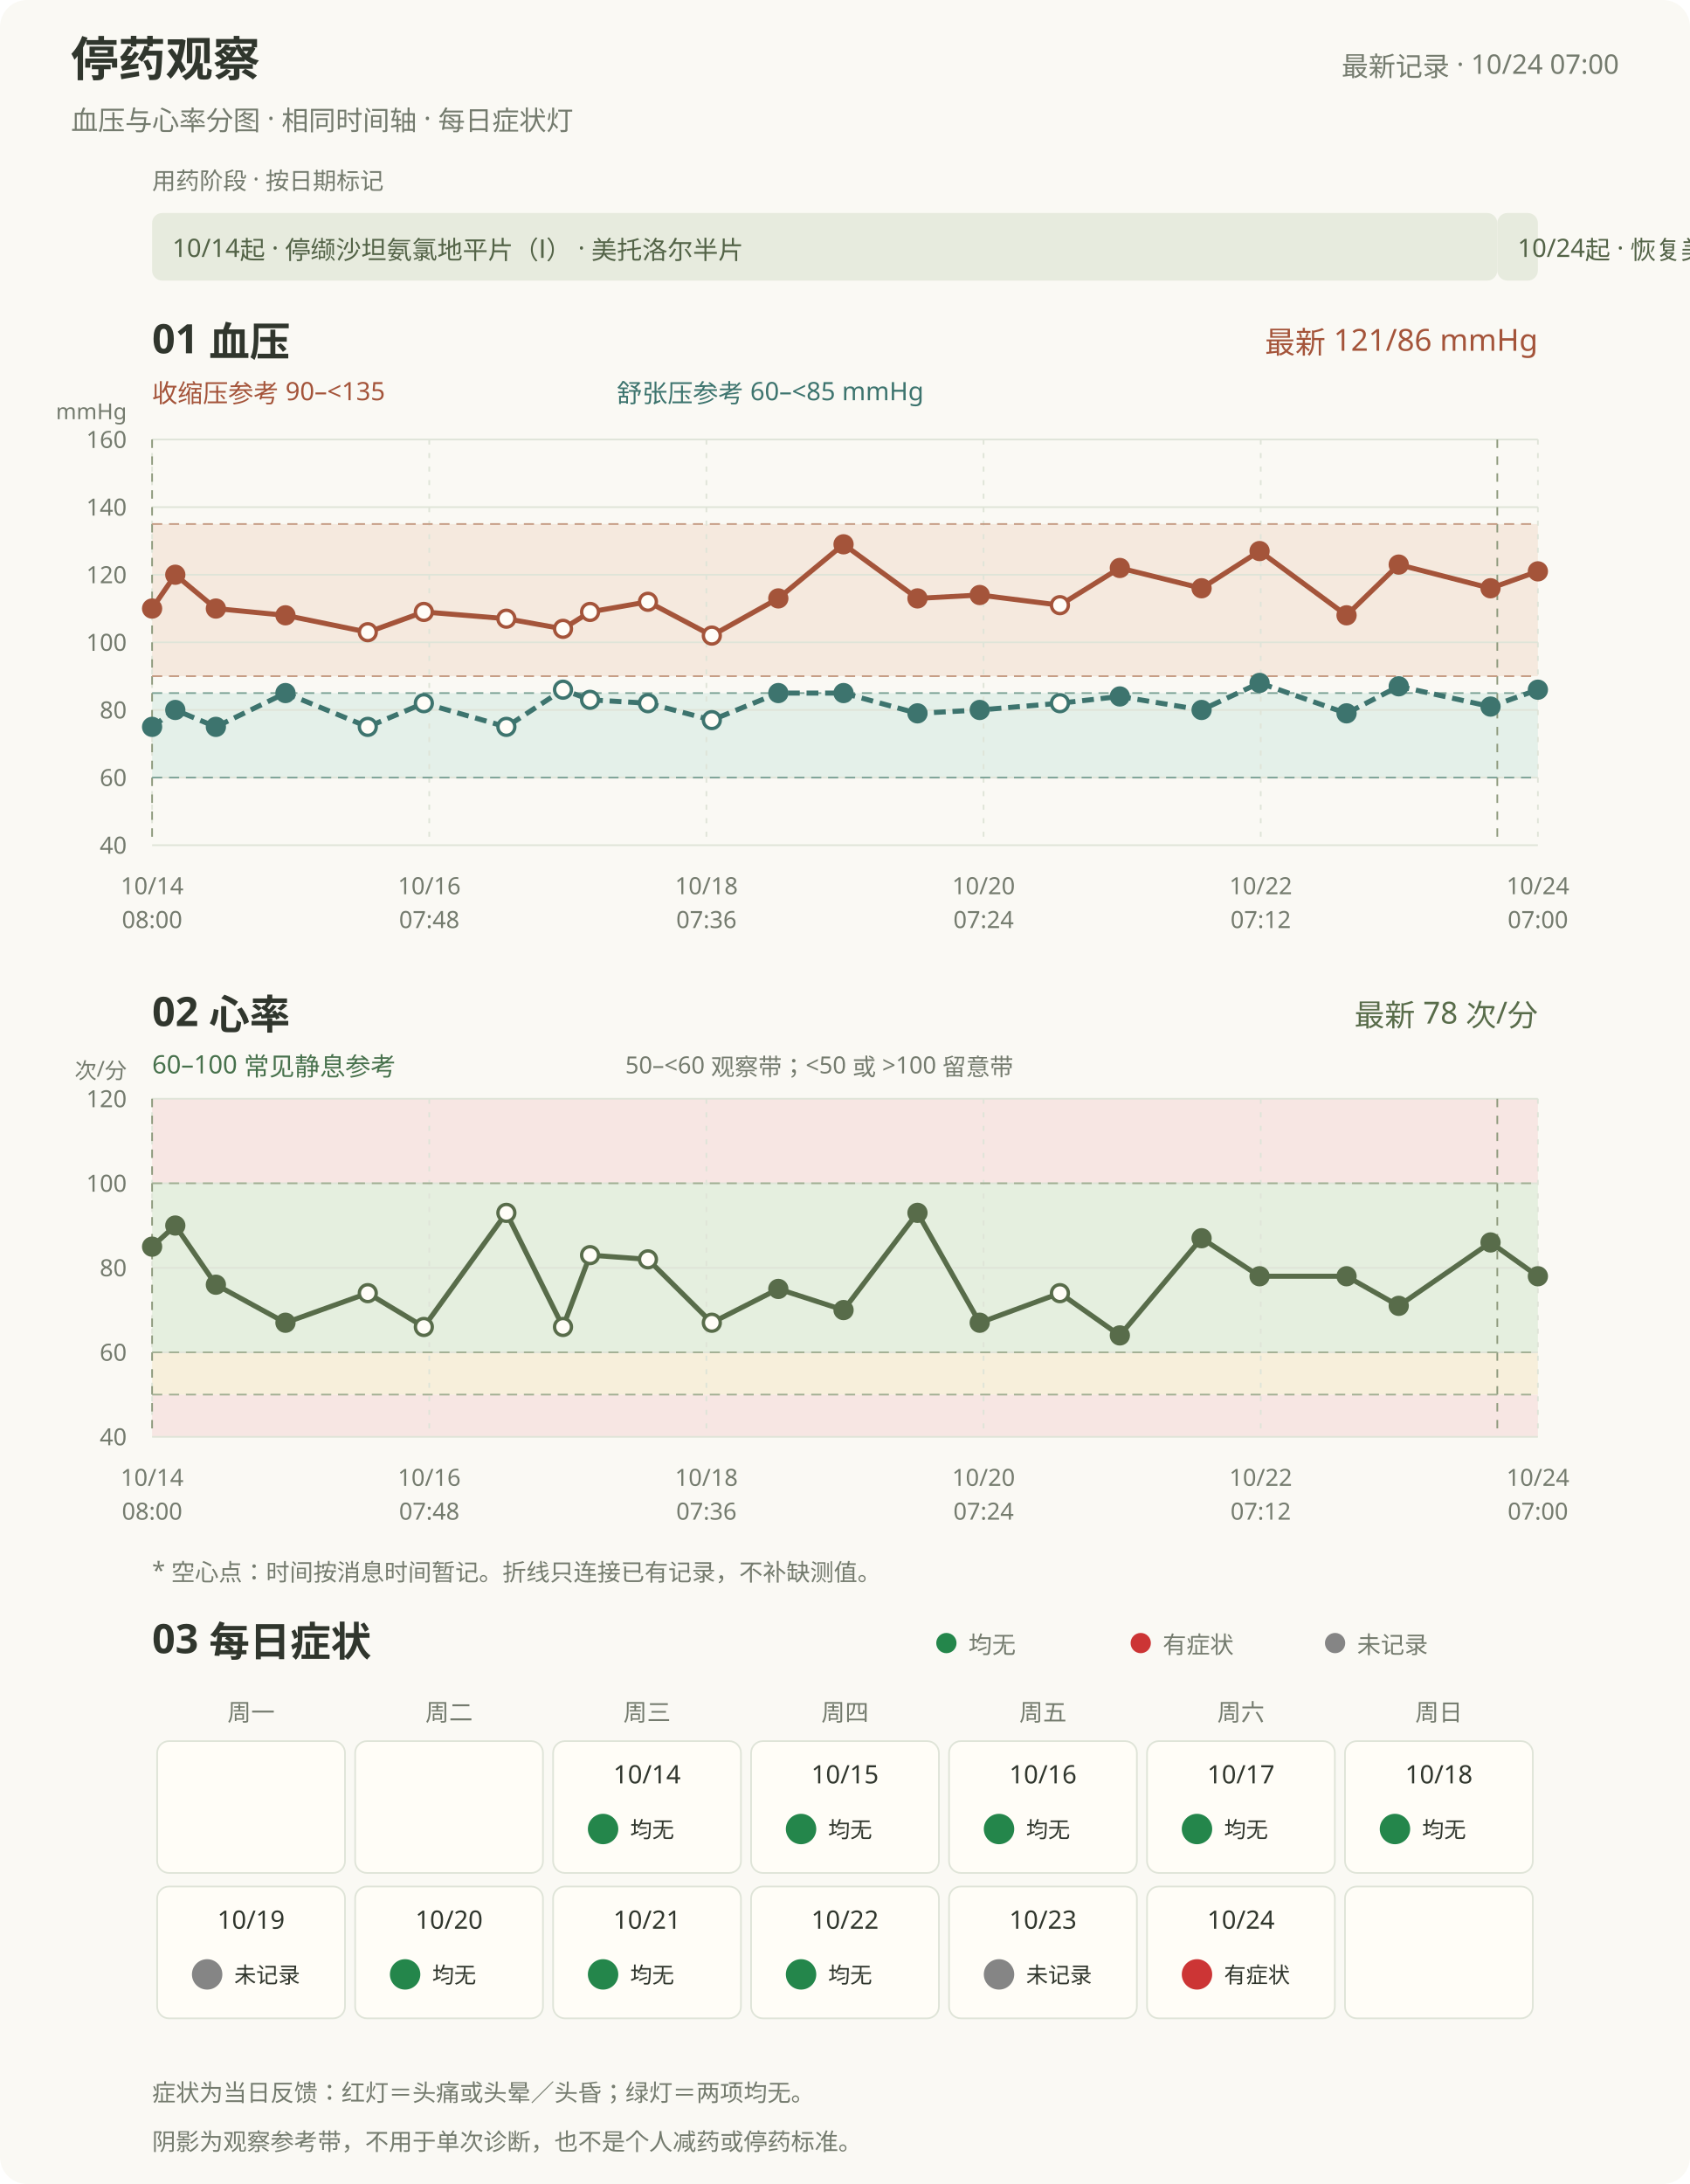
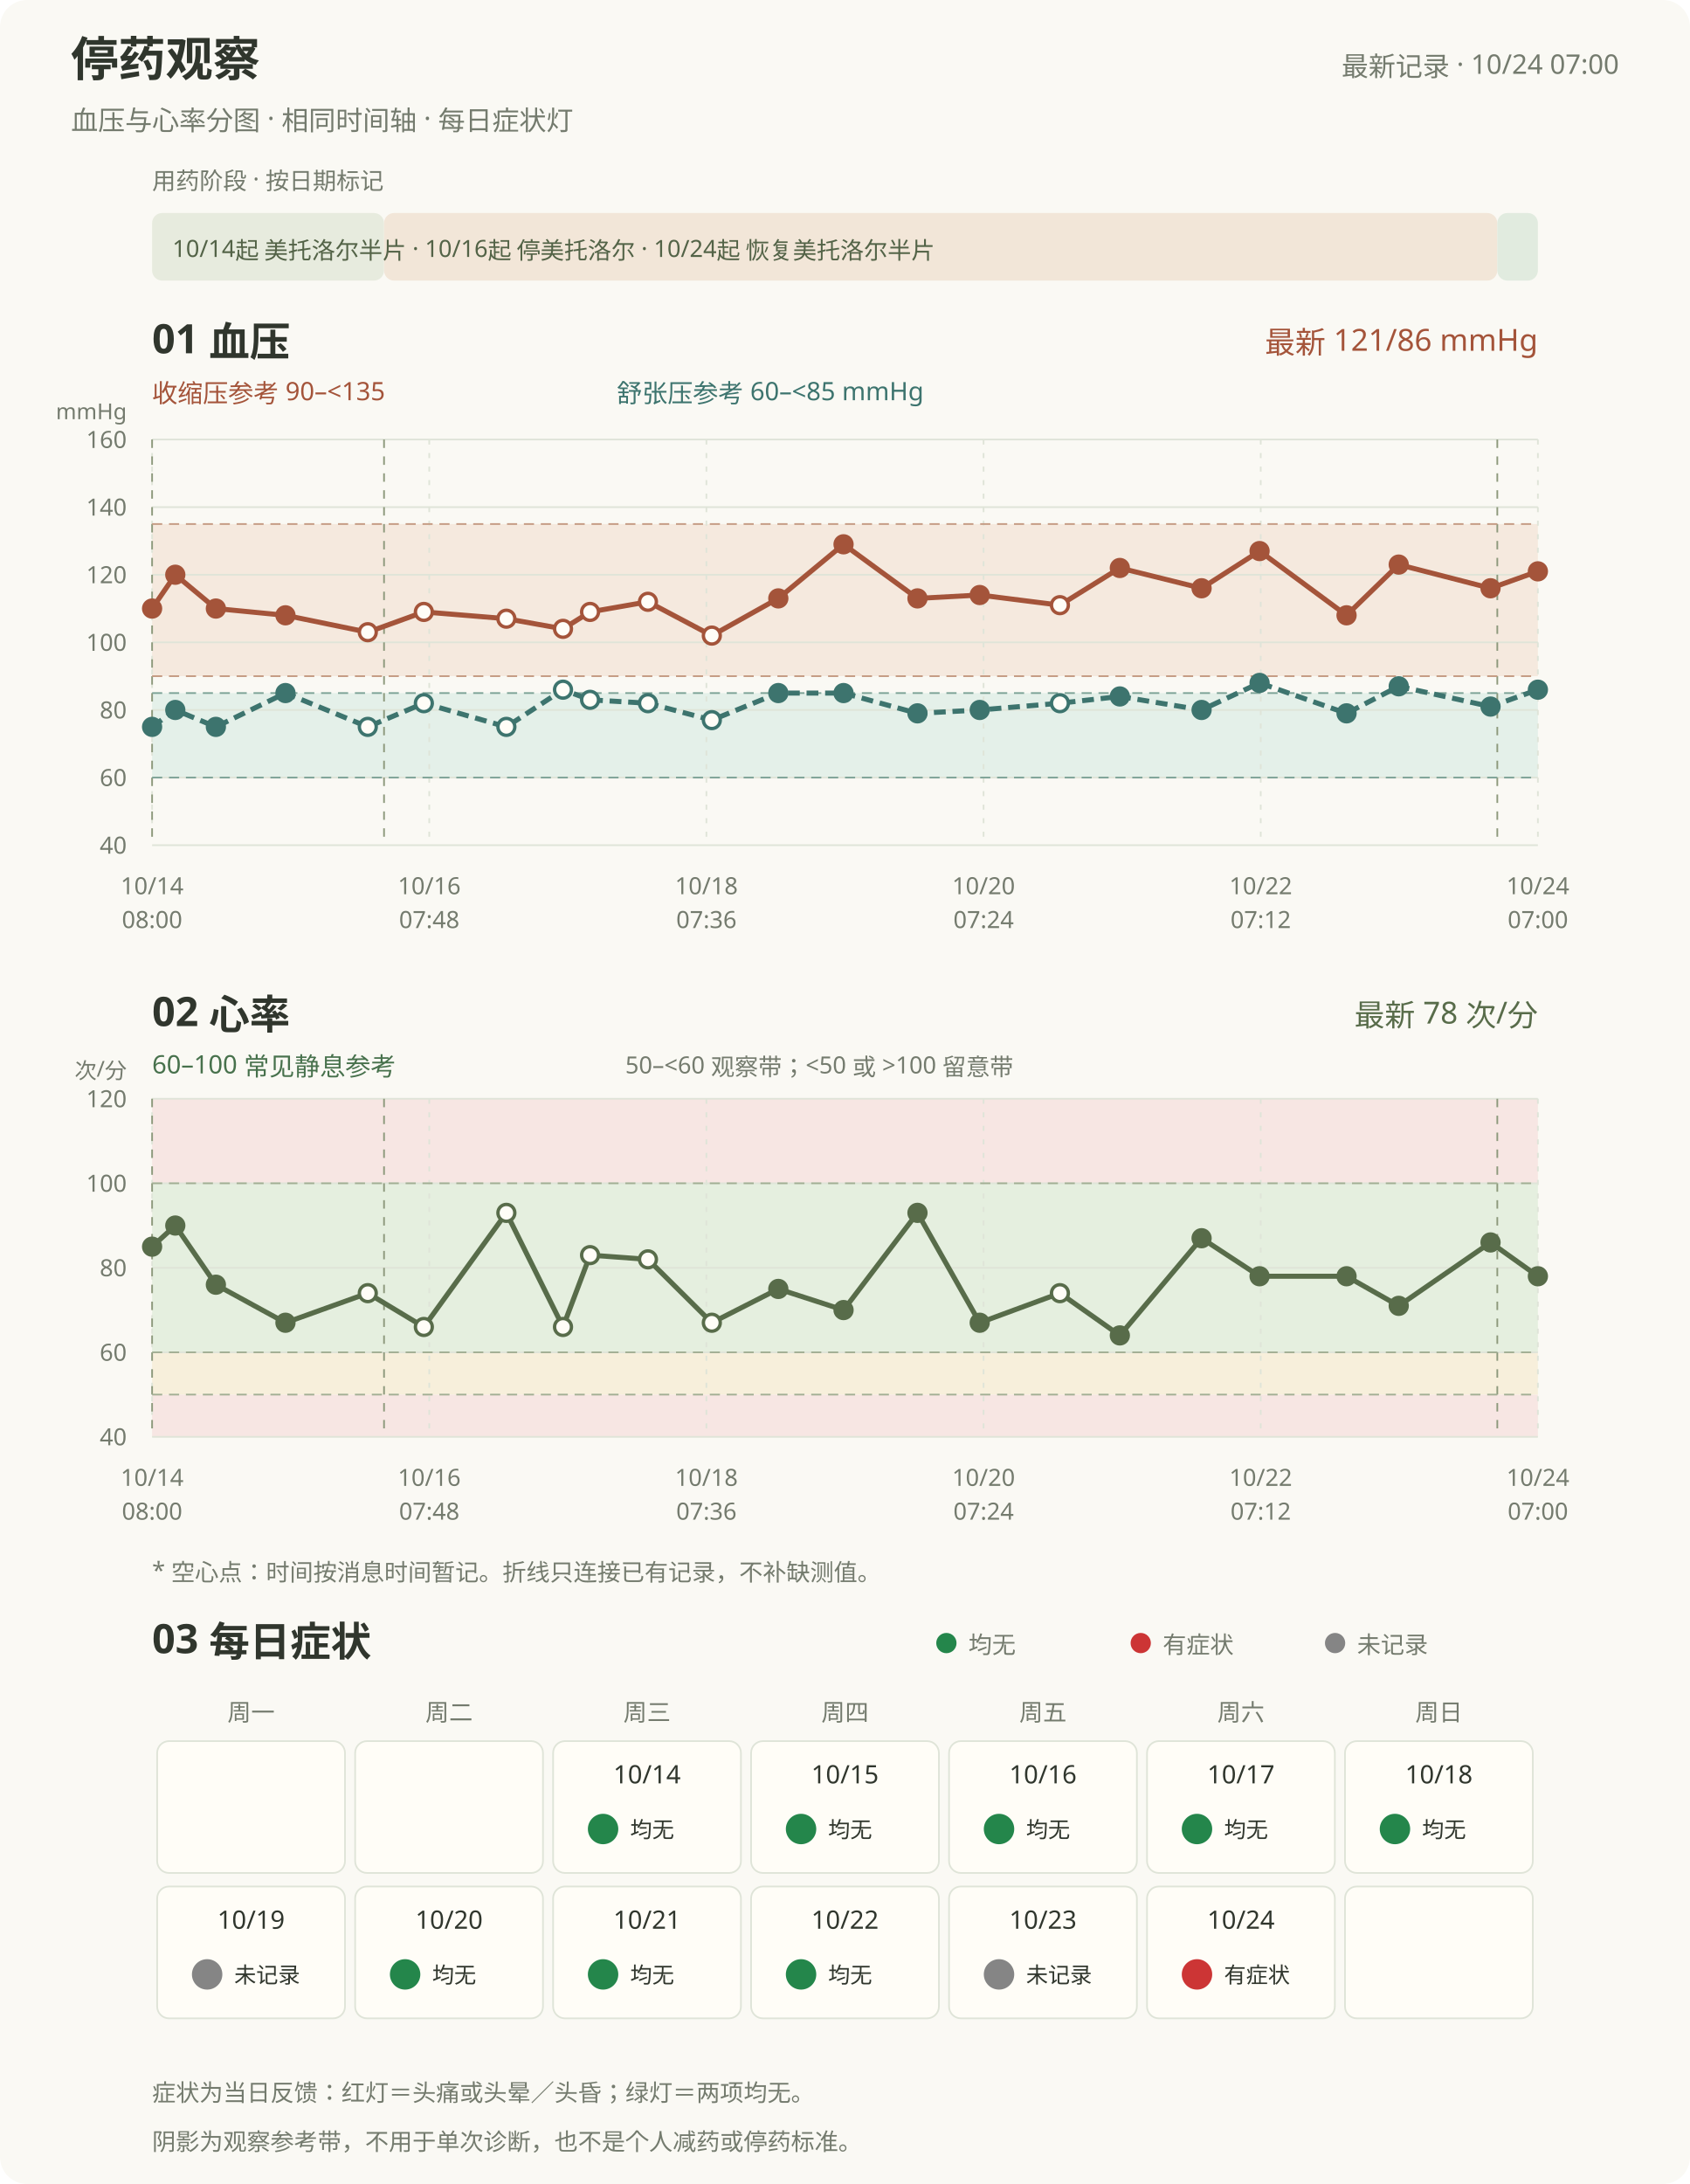
<svg xmlns="http://www.w3.org/2000/svg" viewBox="0 0 1000 1292" role="img" aria-labelledby="title desc">
  <rect width="1000" height="1292" rx="16" fill="#faf9f4" />
  <g font-family="system-ui,Microsoft YaHei,sans-serif" fill="#30362d">
    <text x="42" y="45" font-size="28" fill="#30362d" font-weight="600">停药观察</text>
    <text x="958" y="45" font-size="16" fill="#747b6e" text-anchor="end">最新记录 · 10/24 07:00</text>
    <text x="42" y="77" font-size="16" fill="#747b6e">血压与心率分图 · 相同时间轴 · 每日症状灯</text>
    <text x="90" y="112" font-size="14" fill="#747b6e">用药阶段 · 按日期标记</text>
-     <rect x="90" y="126" width="795.983" height="40" rx="6" fill="#e7ebde" />
-     <text x="102" y="152" font-size="15" fill="#536347">10/14起 · 停缬沙坦氨氯地平片（Ⅰ） · 美托洛尔半片</text>
-     <rect x="885.983" y="126" width="24.017" height="40" rx="6" fill="#e7ebde" />
-     <text x="897.983" y="152" font-size="15" fill="#536347">10/24起 · 恢复美托洛尔半片 · 继续停缬沙坦氨氯地平片（Ⅰ）</text>
+     <rect x="90" y="126" width="137.238" height="40" rx="6" fill="#e7ebde" />
+     <rect x="227.238" y="126" width="658.745" height="40" rx="6" fill="#f2e6d8" />
+     <rect x="885.983" y="126" width="24.017" height="40" rx="6" fill="#e1ebdf" />
+     <text x="102" y="152" font-size="14" fill="#536347">10/14起 美托洛尔半片 · 10/16起 停美托洛尔 · 10/24起 恢复美托洛尔半片</text>
    <text x="90" y="209" font-size="24" fill="#30362d" font-weight="600">01  血压</text>
    <text x="910" y="209" font-size="18" fill="#a4543a" text-anchor="end">最新 121/86 mmHg</text>
    <text x="90" y="238" font-size="15" fill="#a4543a">收缩压参考 90–&lt;135</text>
    <text x="365" y="238" font-size="15" fill="#3d746e">舒张压参考 60–&lt;85 mmHg</text>
    <rect data-band="systolic-90-135" x="90" y="310" width="820" height="90" fill="#f5e9de" />
    <rect data-band="diastolic-60-85" x="90" y="410" width="820" height="50" fill="#e4f0e9" />
    <text x="75" y="248" font-size="13" fill="#747b6e" text-anchor="end">mmHg</text>
    <line x1="90" y1="500" x2="910" y2="500" stroke="#dfe4d8" />
    <text x="75" y="505" font-size="14" fill="#747b6e" text-anchor="end">40</text>
    <line x1="90" y1="460" x2="910" y2="460" stroke="#dfe4d8" />
    <text x="75" y="465" font-size="14" fill="#747b6e" text-anchor="end">60</text>
    <line x1="90" y1="420" x2="910" y2="420" stroke="#dfe4d8" />
    <text x="75" y="425" font-size="14" fill="#747b6e" text-anchor="end">80</text>
    <line x1="90" y1="380" x2="910" y2="380" stroke="#dfe4d8" />
    <text x="75" y="385" font-size="14" fill="#747b6e" text-anchor="end">100</text>
    <line x1="90" y1="340" x2="910" y2="340" stroke="#dfe4d8" />
    <text x="75" y="345" font-size="14" fill="#747b6e" text-anchor="end">120</text>
    <line x1="90" y1="300" x2="910" y2="300" stroke="#dfe4d8" />
    <text x="75" y="305" font-size="14" fill="#747b6e" text-anchor="end">140</text>
    <line x1="90" y1="260" x2="910" y2="260" stroke="#dfe4d8" />
    <text x="75" y="265" font-size="14" fill="#747b6e" text-anchor="end">160</text>
    <line x1="90" y1="260" x2="90" y2="500" stroke="#dfe4d8" stroke-dasharray="3 5" />
    <text x="90" y="529" font-size="14" fill="#747b6e" text-anchor="middle">10/14</text>
    <text x="90" y="549" font-size="14" fill="#747b6e" text-anchor="middle">08:00</text>
    <line x1="254" y1="260" x2="254" y2="500" stroke="#dfe4d8" stroke-dasharray="3 5" />
    <text x="254" y="529" font-size="14" fill="#747b6e" text-anchor="middle">10/16</text>
    <text x="254" y="549" font-size="14" fill="#747b6e" text-anchor="middle">07:48</text>
    <line x1="418" y1="260" x2="418" y2="500" stroke="#dfe4d8" stroke-dasharray="3 5" />
    <text x="418" y="529" font-size="14" fill="#747b6e" text-anchor="middle">10/18</text>
    <text x="418" y="549" font-size="14" fill="#747b6e" text-anchor="middle">07:36</text>
    <line x1="582" y1="260" x2="582" y2="500" stroke="#dfe4d8" stroke-dasharray="3 5" />
    <text x="582" y="529" font-size="14" fill="#747b6e" text-anchor="middle">10/20</text>
    <text x="582" y="549" font-size="14" fill="#747b6e" text-anchor="middle">07:24</text>
    <line x1="746" y1="260" x2="746" y2="500" stroke="#dfe4d8" stroke-dasharray="3 5" />
    <text x="746" y="529" font-size="14" fill="#747b6e" text-anchor="middle">10/22</text>
    <text x="746" y="549" font-size="14" fill="#747b6e" text-anchor="middle">07:12</text>
    <line x1="910" y1="260" x2="910" y2="500" stroke="#dfe4d8" stroke-dasharray="3 5" />
    <text x="910" y="529" font-size="14" fill="#747b6e" text-anchor="middle">10/24</text>
    <text x="910" y="549" font-size="14" fill="#747b6e" text-anchor="middle">07:00</text>
    <line x1="90" y1="260" x2="90" y2="500" stroke="#8d997c" stroke-dasharray="5 5" />
+     <line x1="227.238" y1="260" x2="227.238" y2="500" stroke="#8d997c" stroke-dasharray="5 5" />
    <line x1="885.983" y1="260" x2="885.983" y2="500" stroke="#8d997c" stroke-dasharray="5 5" />
    <line x1="90" y1="400" x2="910" y2="400" stroke="#c49a82" stroke-dasharray="6 4" />
    <line x1="90" y1="310" x2="910" y2="310" stroke="#c49a82" stroke-dasharray="6 4" />
    <line x1="90" y1="460" x2="910" y2="460" stroke="#7ca296" stroke-dasharray="6 4" />
    <line x1="90" y1="410" x2="910" y2="410" stroke="#7ca296" stroke-dasharray="6 4" />
    <polyline data-series="systolic" points="90,360 103.724,340 127.741,360 168.912,364 217.632,374 250.798,362 299.632,366 333.141,372 349.152,362 383.404,356 421.202,376 460.544,354 499.142,322 542.887,354 579.713,352 627.174,358 662.628,336 711.004,348 745.314,326 796.778,364 827.657,334 881.98,348 910,338" fill="none" stroke="#a4543a" stroke-width="3" stroke-linejoin="round" />
    <circle data-reading="systolic" cx="90" cy="360" r="5" stroke="#a4543a" stroke-width="2" fill="#a4543a" />
    <circle data-reading="systolic" cx="103.724" cy="340" r="5" stroke="#a4543a" stroke-width="2" fill="#a4543a" />
    <circle data-reading="systolic" cx="127.741" cy="360" r="5" stroke="#a4543a" stroke-width="2" fill="#a4543a" />
    <circle data-reading="systolic" cx="168.912" cy="364" r="5" stroke="#a4543a" stroke-width="2" fill="#a4543a" />
    <circle data-reading="systolic" cx="217.632" cy="374" r="5" stroke="#a4543a" stroke-width="2" fill="#fffdf7" />
    <circle data-reading="systolic" cx="250.798" cy="362" r="5" stroke="#a4543a" stroke-width="2" fill="#fffdf7" />
    <circle data-reading="systolic" cx="299.632" cy="366" r="5" stroke="#a4543a" stroke-width="2" fill="#fffdf7" />
    <circle data-reading="systolic" cx="333.141" cy="372" r="5" stroke="#a4543a" stroke-width="2" fill="#fffdf7" />
    <circle data-reading="systolic" cx="349.152" cy="362" r="5" stroke="#a4543a" stroke-width="2" fill="#fffdf7" />
    <circle data-reading="systolic" cx="383.404" cy="356" r="5" stroke="#a4543a" stroke-width="2" fill="#fffdf7" />
    <circle data-reading="systolic" cx="421.202" cy="376" r="5" stroke="#a4543a" stroke-width="2" fill="#fffdf7" />
    <circle data-reading="systolic" cx="460.544" cy="354" r="5" stroke="#a4543a" stroke-width="2" fill="#a4543a" />
    <circle data-reading="systolic" cx="499.142" cy="322" r="5" stroke="#a4543a" stroke-width="2" fill="#a4543a" />
    <circle data-reading="systolic" cx="542.887" cy="354" r="5" stroke="#a4543a" stroke-width="2" fill="#a4543a" />
    <circle data-reading="systolic" cx="579.713" cy="352" r="5" stroke="#a4543a" stroke-width="2" fill="#a4543a" />
    <circle data-reading="systolic" cx="627.174" cy="358" r="5" stroke="#a4543a" stroke-width="2" fill="#fffdf7" />
    <circle data-reading="systolic" cx="662.628" cy="336" r="5" stroke="#a4543a" stroke-width="2" fill="#a4543a" />
    <circle data-reading="systolic" cx="711.004" cy="348" r="5" stroke="#a4543a" stroke-width="2" fill="#a4543a" />
    <circle data-reading="systolic" cx="745.314" cy="326" r="5" stroke="#a4543a" stroke-width="2" fill="#a4543a" />
    <circle data-reading="systolic" cx="796.778" cy="364" r="5" stroke="#a4543a" stroke-width="2" fill="#a4543a" />
    <circle data-reading="systolic" cx="827.657" cy="334" r="5" stroke="#a4543a" stroke-width="2" fill="#a4543a" />
    <circle data-reading="systolic" cx="881.98" cy="348" r="5" stroke="#a4543a" stroke-width="2" fill="#a4543a" />
    <circle data-reading="systolic" cx="910" cy="338" r="5" stroke="#a4543a" stroke-width="2" fill="#a4543a" />
    <polyline data-series="diastolic" points="90,430 103.724,420 127.741,430 168.912,410 217.632,430 250.798,416 299.632,430 333.141,408 349.152,414 383.404,416 421.202,426 460.544,410 499.142,410 542.887,422 579.713,420 627.174,416 662.628,412 711.004,420 745.314,404 796.778,422 827.657,406 881.98,418 910,408" fill="none" stroke="#3d746e" stroke-width="3" stroke-linejoin="round" stroke-dasharray="7 4" />
    <circle data-reading="diastolic" cx="90" cy="430" r="5" stroke="#3d746e" stroke-width="2" fill="#3d746e" />
    <circle data-reading="diastolic" cx="103.724" cy="420" r="5" stroke="#3d746e" stroke-width="2" fill="#3d746e" />
    <circle data-reading="diastolic" cx="127.741" cy="430" r="5" stroke="#3d746e" stroke-width="2" fill="#3d746e" />
    <circle data-reading="diastolic" cx="168.912" cy="410" r="5" stroke="#3d746e" stroke-width="2" fill="#3d746e" />
    <circle data-reading="diastolic" cx="217.632" cy="430" r="5" stroke="#3d746e" stroke-width="2" fill="#fffdf7" />
    <circle data-reading="diastolic" cx="250.798" cy="416" r="5" stroke="#3d746e" stroke-width="2" fill="#fffdf7" />
    <circle data-reading="diastolic" cx="299.632" cy="430" r="5" stroke="#3d746e" stroke-width="2" fill="#fffdf7" />
    <circle data-reading="diastolic" cx="333.141" cy="408" r="5" stroke="#3d746e" stroke-width="2" fill="#fffdf7" />
    <circle data-reading="diastolic" cx="349.152" cy="414" r="5" stroke="#3d746e" stroke-width="2" fill="#fffdf7" />
    <circle data-reading="diastolic" cx="383.404" cy="416" r="5" stroke="#3d746e" stroke-width="2" fill="#fffdf7" />
    <circle data-reading="diastolic" cx="421.202" cy="426" r="5" stroke="#3d746e" stroke-width="2" fill="#fffdf7" />
    <circle data-reading="diastolic" cx="460.544" cy="410" r="5" stroke="#3d746e" stroke-width="2" fill="#3d746e" />
    <circle data-reading="diastolic" cx="499.142" cy="410" r="5" stroke="#3d746e" stroke-width="2" fill="#3d746e" />
    <circle data-reading="diastolic" cx="542.887" cy="422" r="5" stroke="#3d746e" stroke-width="2" fill="#3d746e" />
    <circle data-reading="diastolic" cx="579.713" cy="420" r="5" stroke="#3d746e" stroke-width="2" fill="#3d746e" />
    <circle data-reading="diastolic" cx="627.174" cy="416" r="5" stroke="#3d746e" stroke-width="2" fill="#fffdf7" />
    <circle data-reading="diastolic" cx="662.628" cy="412" r="5" stroke="#3d746e" stroke-width="2" fill="#3d746e" />
    <circle data-reading="diastolic" cx="711.004" cy="420" r="5" stroke="#3d746e" stroke-width="2" fill="#3d746e" />
    <circle data-reading="diastolic" cx="745.314" cy="404" r="5" stroke="#3d746e" stroke-width="2" fill="#3d746e" />
    <circle data-reading="diastolic" cx="796.778" cy="422" r="5" stroke="#3d746e" stroke-width="2" fill="#3d746e" />
    <circle data-reading="diastolic" cx="827.657" cy="406" r="5" stroke="#3d746e" stroke-width="2" fill="#3d746e" />
    <circle data-reading="diastolic" cx="881.98" cy="418" r="5" stroke="#3d746e" stroke-width="2" fill="#3d746e" />
    <circle data-reading="diastolic" cx="910" cy="408" r="5" stroke="#3d746e" stroke-width="2" fill="#3d746e" />
    <text x="90" y="607" font-size="24" fill="#30362d" font-weight="600">02  心率</text>
    <text x="910" y="607" font-size="18" fill="#586c4a" text-anchor="end">最新 78 次/分</text>
    <text x="90" y="635" font-size="15" fill="#47714c">60–100 常见静息参考</text>
    <text x="370" y="635" font-size="14" fill="#747b6e">50–&lt;60 观察带；&lt;50 或 &gt;100 留意带</text>
    <rect data-band="heart-low" x="90" y="825" width="820" height="25" fill="#f7e6e3" />
    <rect data-band="heart-observe" x="90" y="800" width="820" height="25" fill="#f7efdb" />
    <rect data-band="heart-reference-60-100" x="90" y="700" width="820" height="100" fill="#e5efdf" />
    <rect data-band="heart-high" x="90" y="650" width="820" height="50" fill="#f7e6e3" />
    <text x="75" y="638" font-size="13" fill="#747b6e" text-anchor="end">次/分</text>
    <line x1="90" y1="850" x2="910" y2="850" stroke="#dfe4d8" />
    <text x="75" y="855" font-size="14" fill="#747b6e" text-anchor="end">40</text>
    <line x1="90" y1="800" x2="910" y2="800" stroke="#dfe4d8" />
    <text x="75" y="805" font-size="14" fill="#747b6e" text-anchor="end">60</text>
    <line x1="90" y1="750" x2="910" y2="750" stroke="#dfe4d8" />
    <text x="75" y="755" font-size="14" fill="#747b6e" text-anchor="end">80</text>
    <line x1="90" y1="700" x2="910" y2="700" stroke="#dfe4d8" />
    <text x="75" y="705" font-size="14" fill="#747b6e" text-anchor="end">100</text>
    <line x1="90" y1="650" x2="910" y2="650" stroke="#dfe4d8" />
    <text x="75" y="655" font-size="14" fill="#747b6e" text-anchor="end">120</text>
    <line x1="90" y1="650" x2="90" y2="850" stroke="#dfe4d8" stroke-dasharray="3 5" />
    <text x="90" y="879" font-size="14" fill="#747b6e" text-anchor="middle">10/14</text>
    <text x="90" y="899" font-size="14" fill="#747b6e" text-anchor="middle">08:00</text>
    <line x1="254" y1="650" x2="254" y2="850" stroke="#dfe4d8" stroke-dasharray="3 5" />
    <text x="254" y="879" font-size="14" fill="#747b6e" text-anchor="middle">10/16</text>
    <text x="254" y="899" font-size="14" fill="#747b6e" text-anchor="middle">07:48</text>
    <line x1="418" y1="650" x2="418" y2="850" stroke="#dfe4d8" stroke-dasharray="3 5" />
    <text x="418" y="879" font-size="14" fill="#747b6e" text-anchor="middle">10/18</text>
    <text x="418" y="899" font-size="14" fill="#747b6e" text-anchor="middle">07:36</text>
    <line x1="582" y1="650" x2="582" y2="850" stroke="#dfe4d8" stroke-dasharray="3 5" />
    <text x="582" y="879" font-size="14" fill="#747b6e" text-anchor="middle">10/20</text>
    <text x="582" y="899" font-size="14" fill="#747b6e" text-anchor="middle">07:24</text>
    <line x1="746" y1="650" x2="746" y2="850" stroke="#dfe4d8" stroke-dasharray="3 5" />
    <text x="746" y="879" font-size="14" fill="#747b6e" text-anchor="middle">10/22</text>
    <text x="746" y="899" font-size="14" fill="#747b6e" text-anchor="middle">07:12</text>
    <line x1="910" y1="650" x2="910" y2="850" stroke="#dfe4d8" stroke-dasharray="3 5" />
    <text x="910" y="879" font-size="14" fill="#747b6e" text-anchor="middle">10/24</text>
    <text x="910" y="899" font-size="14" fill="#747b6e" text-anchor="middle">07:00</text>
    <line x1="90" y1="650" x2="90" y2="850" stroke="#8d997c" stroke-dasharray="5 5" />
+     <line x1="227.238" y1="650" x2="227.238" y2="850" stroke="#8d997c" stroke-dasharray="5 5" />
    <line x1="885.983" y1="650" x2="885.983" y2="850" stroke="#8d997c" stroke-dasharray="5 5" />
    <line x1="90" y1="825" x2="910" y2="825" stroke="#a2af94" stroke-dasharray="6 4" />
    <line x1="90" y1="800" x2="910" y2="800" stroke="#a2af94" stroke-dasharray="6 4" />
    <line x1="90" y1="700" x2="910" y2="700" stroke="#a2af94" stroke-dasharray="6 4" />
    <polyline data-series="heartRate" points="90,737.5 103.724,725 127.741,760 168.912,782.5 217.632,765 250.798,785 299.632,717.5 333.141,785 349.152,742.5 383.404,745 421.202,782.5 460.544,762.5 499.142,775 542.887,717.5 579.713,782.5 627.174,765 662.628,790 711.004,732.5 745.314,755 796.778,755 827.657,772.5 881.98,735 910,755" fill="none" stroke="#586c4a" stroke-width="3" stroke-linejoin="round" />
    <circle data-reading="heartRate" cx="90" cy="737.5" r="5" stroke="#586c4a" stroke-width="2" fill="#586c4a" />
    <circle data-reading="heartRate" cx="103.724" cy="725" r="5" stroke="#586c4a" stroke-width="2" fill="#586c4a" />
    <circle data-reading="heartRate" cx="127.741" cy="760" r="5" stroke="#586c4a" stroke-width="2" fill="#586c4a" />
    <circle data-reading="heartRate" cx="168.912" cy="782.5" r="5" stroke="#586c4a" stroke-width="2" fill="#586c4a" />
    <circle data-reading="heartRate" cx="217.632" cy="765" r="5" stroke="#586c4a" stroke-width="2" fill="#fffdf7" />
    <circle data-reading="heartRate" cx="250.798" cy="785" r="5" stroke="#586c4a" stroke-width="2" fill="#fffdf7" />
    <circle data-reading="heartRate" cx="299.632" cy="717.5" r="5" stroke="#586c4a" stroke-width="2" fill="#fffdf7" />
    <circle data-reading="heartRate" cx="333.141" cy="785" r="5" stroke="#586c4a" stroke-width="2" fill="#fffdf7" />
    <circle data-reading="heartRate" cx="349.152" cy="742.5" r="5" stroke="#586c4a" stroke-width="2" fill="#fffdf7" />
    <circle data-reading="heartRate" cx="383.404" cy="745" r="5" stroke="#586c4a" stroke-width="2" fill="#fffdf7" />
    <circle data-reading="heartRate" cx="421.202" cy="782.5" r="5" stroke="#586c4a" stroke-width="2" fill="#fffdf7" />
    <circle data-reading="heartRate" cx="460.544" cy="762.5" r="5" stroke="#586c4a" stroke-width="2" fill="#586c4a" />
    <circle data-reading="heartRate" cx="499.142" cy="775" r="5" stroke="#586c4a" stroke-width="2" fill="#586c4a" />
    <circle data-reading="heartRate" cx="542.887" cy="717.5" r="5" stroke="#586c4a" stroke-width="2" fill="#586c4a" />
    <circle data-reading="heartRate" cx="579.713" cy="782.5" r="5" stroke="#586c4a" stroke-width="2" fill="#586c4a" />
    <circle data-reading="heartRate" cx="627.174" cy="765" r="5" stroke="#586c4a" stroke-width="2" fill="#fffdf7" />
    <circle data-reading="heartRate" cx="662.628" cy="790" r="5" stroke="#586c4a" stroke-width="2" fill="#586c4a" />
    <circle data-reading="heartRate" cx="711.004" cy="732.5" r="5" stroke="#586c4a" stroke-width="2" fill="#586c4a" />
    <circle data-reading="heartRate" cx="745.314" cy="755" r="5" stroke="#586c4a" stroke-width="2" fill="#586c4a" />
    <circle data-reading="heartRate" cx="796.778" cy="755" r="5" stroke="#586c4a" stroke-width="2" fill="#586c4a" />
    <circle data-reading="heartRate" cx="827.657" cy="772.5" r="5" stroke="#586c4a" stroke-width="2" fill="#586c4a" />
    <circle data-reading="heartRate" cx="881.98" cy="735" r="5" stroke="#586c4a" stroke-width="2" fill="#586c4a" />
    <circle data-reading="heartRate" cx="910" cy="755" r="5" stroke="#586c4a" stroke-width="2" fill="#586c4a" />
    <text x="90" y="934" font-size="14" fill="#747b6e">* 空心点：时间按消息时间暂记。折线只连接已有记录，不补缺测值。</text>
    <text x="90" y="978" font-size="24" fill="#30362d" font-weight="600">03  每日症状</text>
    <circle cx="560" cy="972" r="6" fill="#24864b" />
    <text x="573" y="978" font-size="14" fill="#747b6e">均无</text>
    <circle cx="675" cy="972" r="6" fill="#cc3535" />
    <text x="688" y="978" font-size="14" fill="#747b6e">有症状</text>
    <circle cx="790" cy="972" r="6" fill="#858585" />
    <text x="803" y="978" font-size="14" fill="#747b6e">未记录</text>
    <text x="148.571" y="1018" font-size="14" fill="#747b6e" text-anchor="middle">周一</text>
    <text x="265.714" y="1018" font-size="14" fill="#747b6e" text-anchor="middle">周二</text>
    <text x="382.857" y="1018" font-size="14" fill="#747b6e" text-anchor="middle">周三</text>
    <text x="500" y="1018" font-size="14" fill="#747b6e" text-anchor="middle">周四</text>
    <text x="617.143" y="1018" font-size="14" fill="#747b6e" text-anchor="middle">周五</text>
    <text x="734.286" y="1018" font-size="14" fill="#747b6e" text-anchor="middle">周六</text>
    <text x="851.429" y="1018" font-size="14" fill="#747b6e" text-anchor="middle">周日</text>
    <rect x="93" y="1030" width="111.143" height="78" rx="7" fill="#fffdf7" stroke="#dfe4d8" />
    <rect x="210.143" y="1030" width="111.143" height="78" rx="7" fill="#fffdf7" stroke="#dfe4d8" />
    <rect x="327.286" y="1030" width="111.143" height="78" rx="7" fill="#fffdf7" stroke="#dfe4d8" />
    <rect x="444.429" y="1030" width="111.143" height="78" rx="7" fill="#fffdf7" stroke="#dfe4d8" />
    <rect x="561.571" y="1030" width="111.143" height="78" rx="7" fill="#fffdf7" stroke="#dfe4d8" />
    <rect x="678.714" y="1030" width="111.143" height="78" rx="7" fill="#fffdf7" stroke="#dfe4d8" />
    <rect x="795.857" y="1030" width="111.143" height="78" rx="7" fill="#fffdf7" stroke="#dfe4d8" />
    <rect x="93" y="1116" width="111.143" height="78" rx="7" fill="#fffdf7" stroke="#dfe4d8" />
    <rect x="210.143" y="1116" width="111.143" height="78" rx="7" fill="#fffdf7" stroke="#dfe4d8" />
    <rect x="327.286" y="1116" width="111.143" height="78" rx="7" fill="#fffdf7" stroke="#dfe4d8" />
    <rect x="444.429" y="1116" width="111.143" height="78" rx="7" fill="#fffdf7" stroke="#dfe4d8" />
    <rect x="561.571" y="1116" width="111.143" height="78" rx="7" fill="#fffdf7" stroke="#dfe4d8" />
    <rect x="678.714" y="1116" width="111.143" height="78" rx="7" fill="#fffdf7" stroke="#dfe4d8" />
    <rect x="795.857" y="1116" width="111.143" height="78" rx="7" fill="#fffdf7" stroke="#dfe4d8" />
    <g data-symptom-date="2026-10-14" role="img" aria-label="2026-10-14 头痛：无，头晕／头昏：无">
      <text x="382.857" y="1055" font-size="15" fill="#30362d" text-anchor="middle">10/14</text>
      <circle cx="356.857" cy="1082" r="9" fill="#24864b" />
      <text x="372.857" y="1087" font-size="13" fill="#30362d">均无</text>
    </g>
    <g data-symptom-date="2026-10-15" role="img" aria-label="2026-10-15 头痛：无，头晕／头昏：无">
      <text x="500" y="1055" font-size="15" fill="#30362d" text-anchor="middle">10/15</text>
      <circle cx="474" cy="1082" r="9" fill="#24864b" />
      <text x="490" y="1087" font-size="13" fill="#30362d">均无</text>
    </g>
    <g data-symptom-date="2026-10-16" role="img" aria-label="2026-10-16 头痛：无，头晕／头昏：无">
      <text x="617.143" y="1055" font-size="15" fill="#30362d" text-anchor="middle">10/16</text>
      <circle cx="591.143" cy="1082" r="9" fill="#24864b" />
      <text x="607.143" y="1087" font-size="13" fill="#30362d">均无</text>
    </g>
    <g data-symptom-date="2026-10-17" role="img" aria-label="2026-10-17 头痛：无，头晕／头昏：无">
      <text x="734.286" y="1055" font-size="15" fill="#30362d" text-anchor="middle">10/17</text>
      <circle cx="708.286" cy="1082" r="9" fill="#24864b" />
      <text x="724.286" y="1087" font-size="13" fill="#30362d">均无</text>
    </g>
    <g data-symptom-date="2026-10-18" role="img" aria-label="2026-10-18 头痛：无，头晕／头昏：无">
      <text x="851.429" y="1055" font-size="15" fill="#30362d" text-anchor="middle">10/18</text>
      <circle cx="825.429" cy="1082" r="9" fill="#24864b" />
      <text x="841.429" y="1087" font-size="13" fill="#30362d">均无</text>
    </g>
    <g data-symptom-date="2026-10-19" role="img" aria-label="2026-10-19 头痛：未记录，头晕／头昏：未记录">
      <text x="148.571" y="1141" font-size="15" fill="#30362d" text-anchor="middle">10/19</text>
      <circle cx="122.571" cy="1168" r="9" fill="#858585" />
      <text x="138.571" y="1173" font-size="13" fill="#30362d">未记录</text>
    </g>
    <g data-symptom-date="2026-10-20" role="img" aria-label="2026-10-20 头痛：无，头晕／头昏：无">
      <text x="265.714" y="1141" font-size="15" fill="#30362d" text-anchor="middle">10/20</text>
      <circle cx="239.714" cy="1168" r="9" fill="#24864b" />
      <text x="255.714" y="1173" font-size="13" fill="#30362d">均无</text>
    </g>
    <g data-symptom-date="2026-10-21" role="img" aria-label="2026-10-21 头痛：无，头晕／头昏：无">
      <text x="382.857" y="1141" font-size="15" fill="#30362d" text-anchor="middle">10/21</text>
      <circle cx="356.857" cy="1168" r="9" fill="#24864b" />
      <text x="372.857" y="1173" font-size="13" fill="#30362d">均无</text>
    </g>
    <g data-symptom-date="2026-10-22" role="img" aria-label="2026-10-22 头痛：无，头晕／头昏：无">
      <text x="500" y="1141" font-size="15" fill="#30362d" text-anchor="middle">10/22</text>
      <circle cx="474" cy="1168" r="9" fill="#24864b" />
      <text x="490" y="1173" font-size="13" fill="#30362d">均无</text>
    </g>
    <g data-symptom-date="2026-10-23" role="img" aria-label="2026-10-23 头痛：未记录，头晕／头昏：未记录">
      <text x="617.143" y="1141" font-size="15" fill="#30362d" text-anchor="middle">10/23</text>
      <circle cx="591.143" cy="1168" r="9" fill="#858585" />
      <text x="607.143" y="1173" font-size="13" fill="#30362d">未记录</text>
    </g>
    <g data-symptom-date="2026-10-24" role="img" aria-label="2026-10-24 头痛：有，头晕／头昏：有">
      <text x="734.286" y="1141" font-size="15" fill="#30362d" text-anchor="middle">10/24</text>
      <circle cx="708.286" cy="1168" r="9" fill="#cc3535" />
      <text x="724.286" y="1173" font-size="13" fill="#30362d">有症状</text>
    </g>
    <text x="90" y="1243" font-size="14" fill="#747b6e">症状为当日反馈：红灯＝头痛或头晕／头昏；绿灯＝两项均无。</text>
    <text x="90" y="1272" font-size="14" fill="#747b6e">阴影为观察参考带，不用于单次诊断，也不是个人减药或停药标准。</text>
  </g>
</svg>
